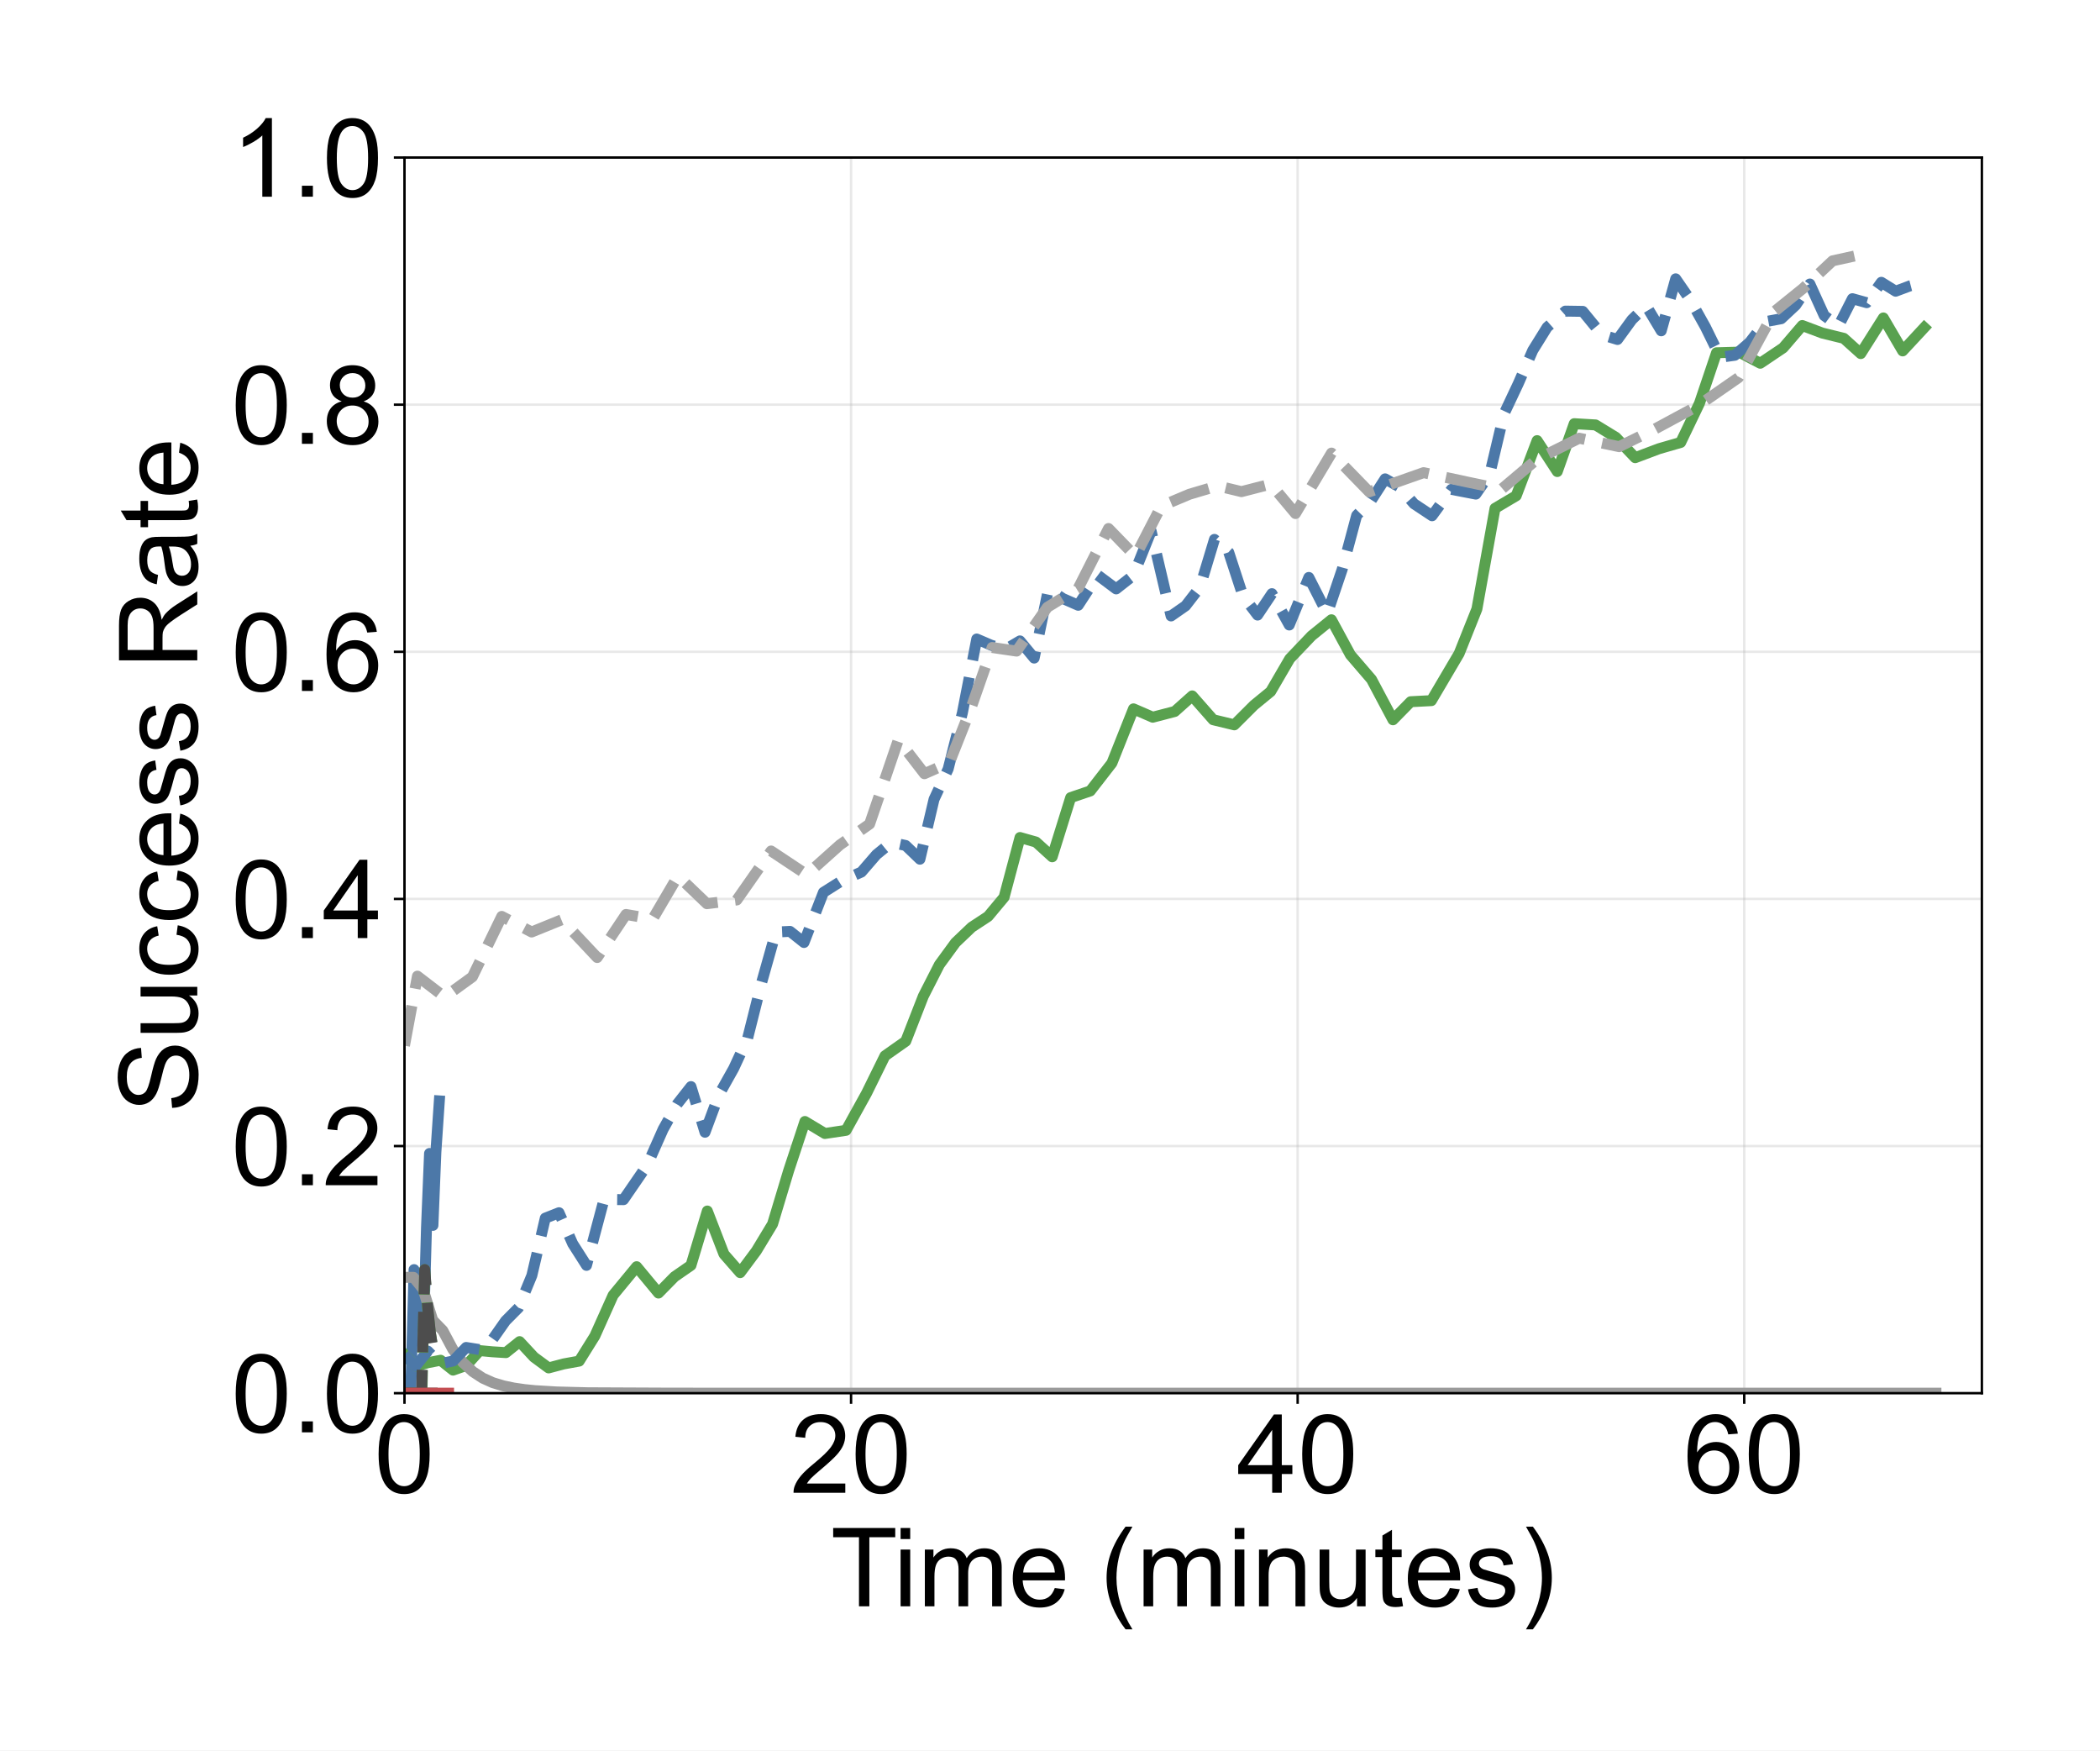
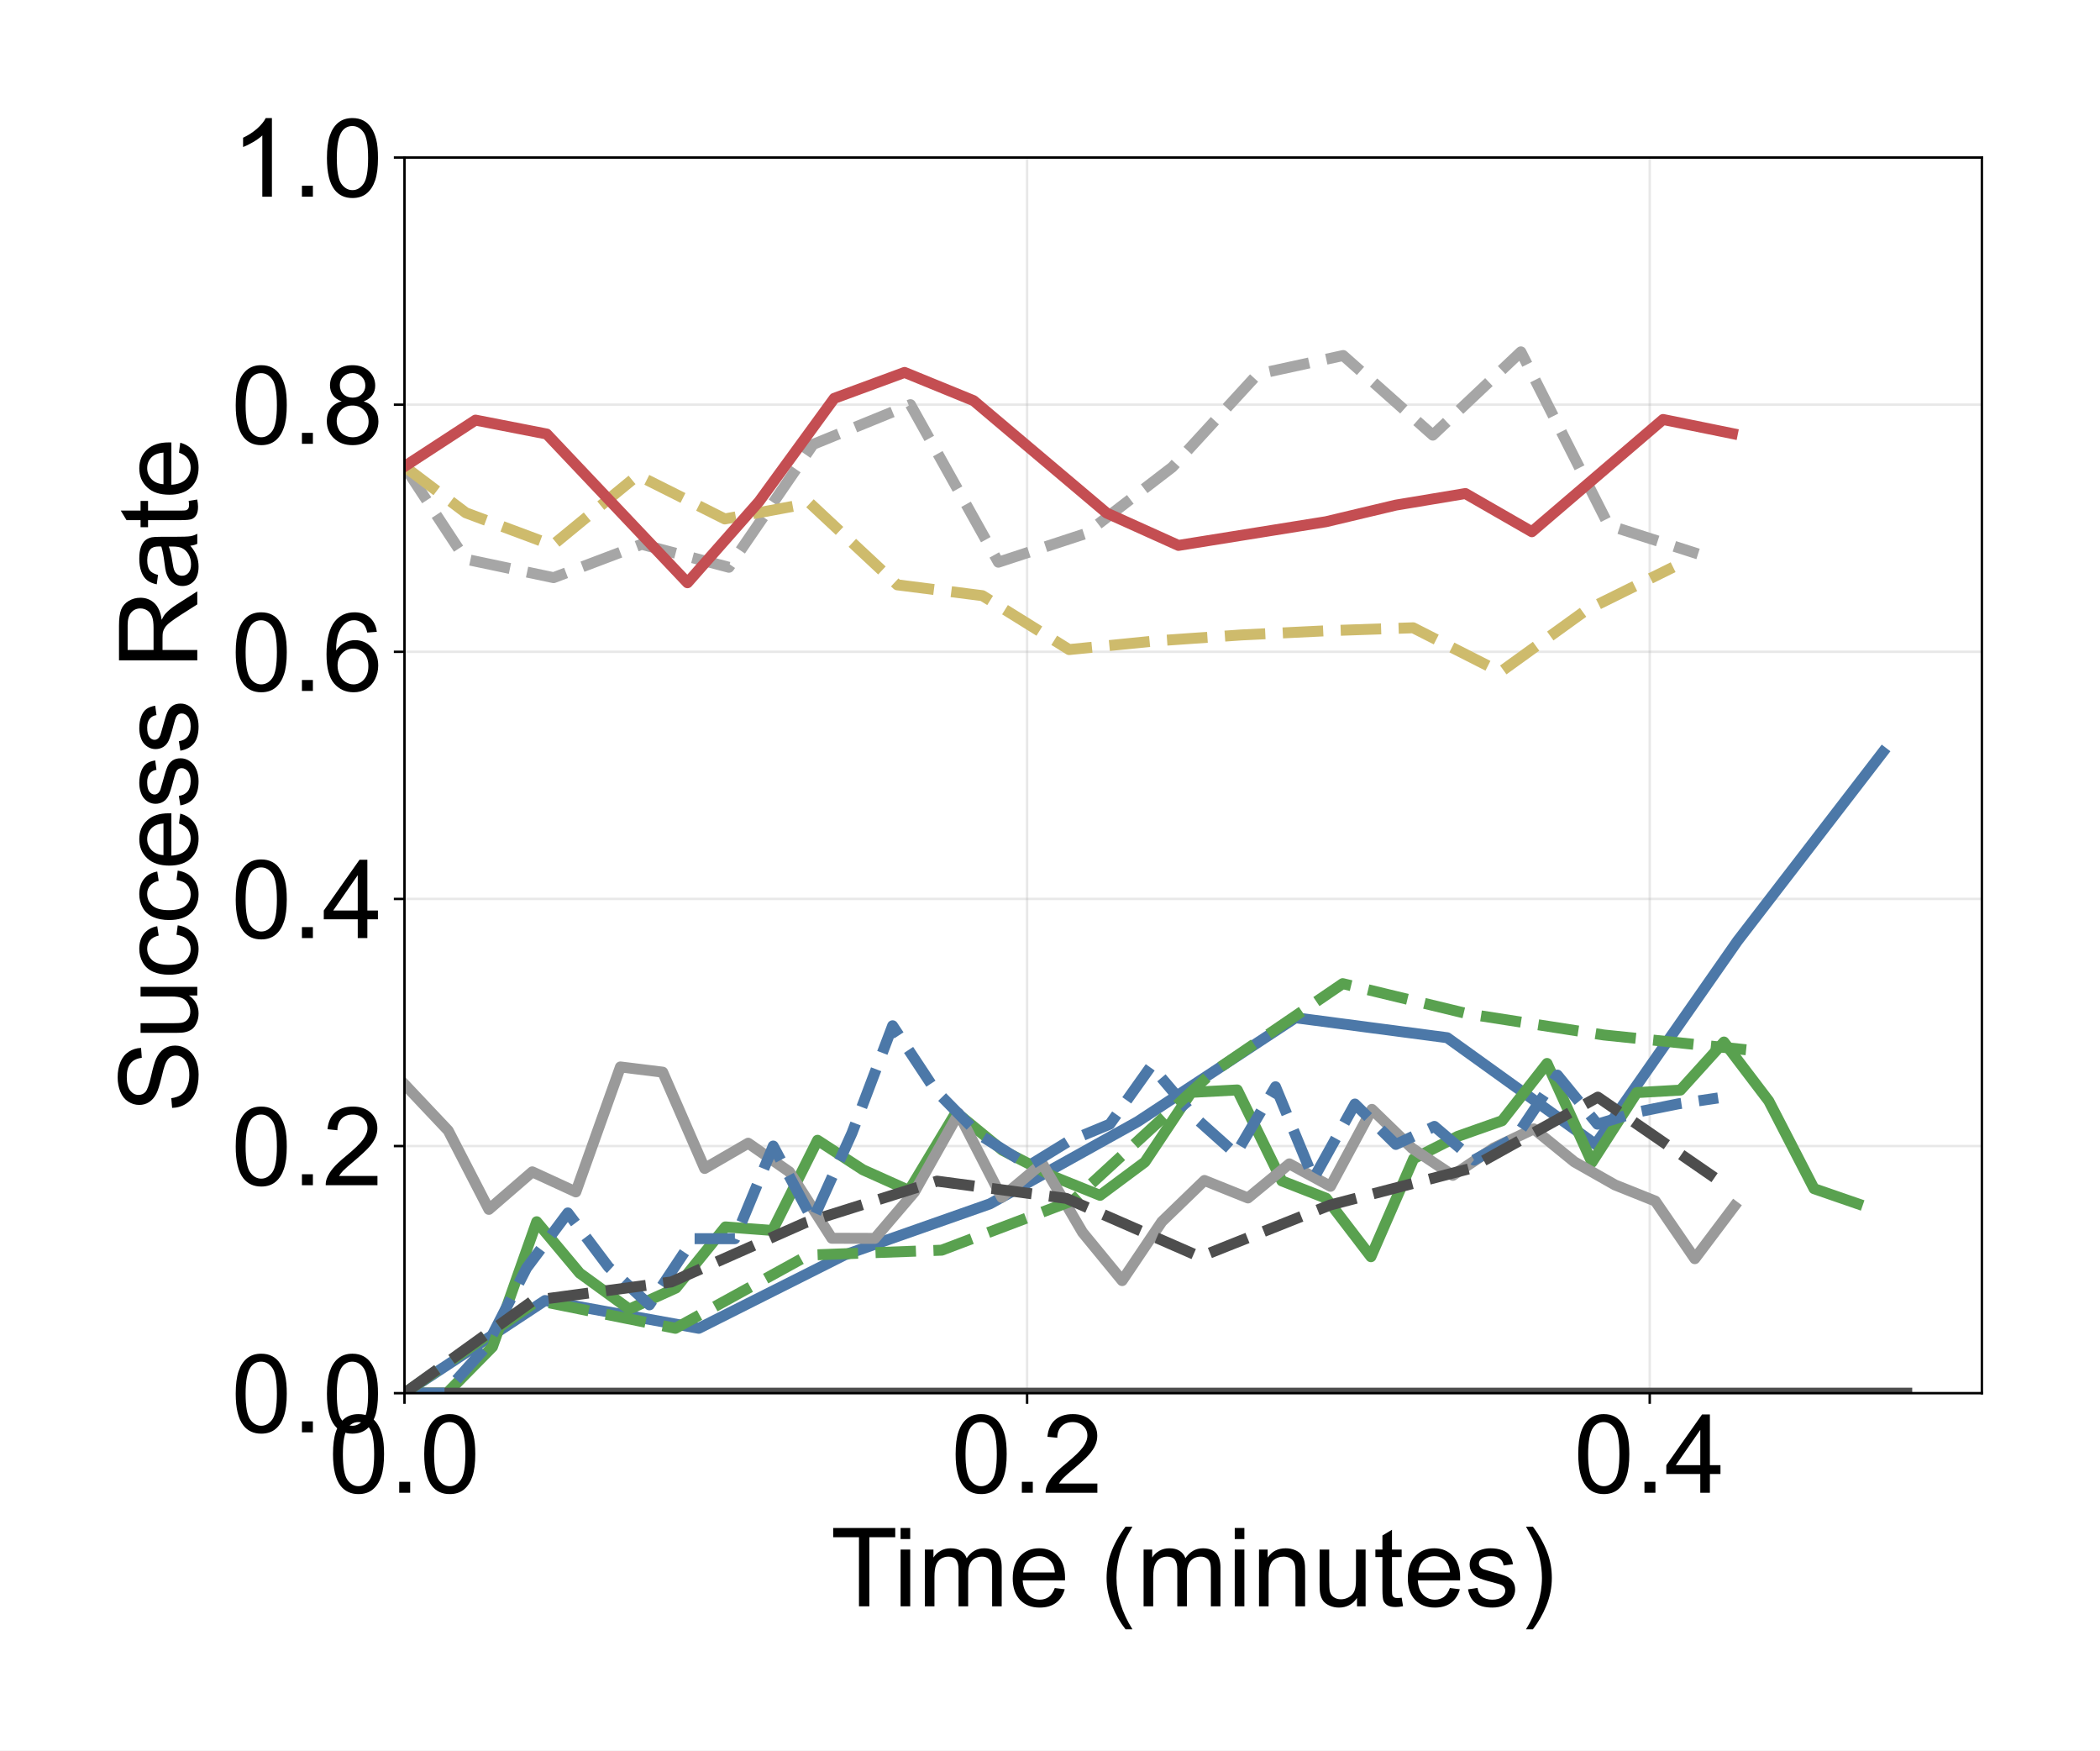
<svg xmlns="http://www.w3.org/2000/svg" xmlns:xlink="http://www.w3.org/1999/xlink" width="691.2pt" height="576pt" viewBox="0 0 691.2 576" version="1.1">
  <defs>
    <style type="text/css">*{stroke-linejoin: round; stroke-linecap: butt}</style>
  </defs>
  <g id="figure_1">
    <g id="patch_1">
      <path d="M 0 576  L 691.2 576  L 691.2 0  L 0 0  z " style="fill: #ffffff" />
    </g>
    <g id="axes_1">
      <g id="patch_2">
        <path d="M 133.13 458.44  L 652.32 458.44  L 652.32 51.84  L 133.13 51.84  z " style="fill: #ffffff" />
      </g>
      <g id="matplotlib.axis_1">
        <g id="xtick_1">
          <g id="line2d_1">
-             <path d="M 133.13 458.44  L 133.13 51.84  " clip-path="url(#p23ab935f7e)" style="fill: none; stroke: #b0b0b0; stroke-opacity: 0.3; stroke-width: 0.8; stroke-linecap: square" />
+             <path d="M 133.13 458.44  L 133.13 51.84  " clip-path="url(#pf4cadaaa30)" style="fill: none; stroke: #b0b0b0; stroke-opacity: 0.3; stroke-width: 0.8; stroke-linecap: square" />
          </g>
          <g id="line2d_2">
            <defs>
-               <path id="m31f585c381" d="M 0 0  L 0 3.5  " style="stroke: #000000; stroke-width: 0.8" />
-             </defs>
-             <g>
-               <use xlink:href="#m31f585c381" x="133.13" y="458.44" style="stroke: #000000; stroke-width: 0.8" />
+               <path id="md688006d4c" d="M 0 0  L 0 3.5  " style="stroke: #000000; stroke-width: 0.8" />
+             </defs>
+             <g>
+               <use xlink:href="#md688006d4c" x="133.13" y="458.44" style="stroke: #000000; stroke-width: 0.8" />
            </g>
          </g>
          <g id="text_1">
-             <g transform="translate(123.1203 491.2081) scale(0.36 -0.36)">
+             <g transform="translate(108.11 491.2081) scale(0.36 -0.36)">
              <defs>
                <path id="ArialMT-30" d="M 266 2259  Q 266 3072 433 3567  Q 600 4063 929 4331  Q 1259 4600 1759 4600  Q 2128 4600 2406 4451  Q 2684 4303 2865 4023  Q 3047 3744 3150 3342  Q 3253 2941 3253 2259  Q 3253 1453 3087 958  Q 2922 463 2592 192  Q 2263 -78 1759 -78  Q 1097 -78 719 397  Q 266 969 266 2259  z M 844 2259  Q 844 1131 1108 757  Q 1372 384 1759 384  Q 2147 384 2411 759  Q 2675 1134 2675 2259  Q 2675 3391 2411 3762  Q 2147 4134 1753 4134  Q 1366 4134 1134 3806  Q 844 3388 844 2259  z " transform="scale(0.015625)" />
-               </defs>
-               <use xlink:href="#ArialMT-30" />
+                 <path id="ArialMT-2e" d="M 581 0  L 581 641  L 1222 641  L 1222 0  L 581 0  z " transform="scale(0.015625)" />
+               </defs>
+               <use xlink:href="#ArialMT-30" />
+               <use xlink:href="#ArialMT-2e" transform="translate(55.61523 0)" />
+               <use xlink:href="#ArialMT-30" transform="translate(83.39844 0)" />
            </g>
          </g>
        </g>
        <g id="xtick_2">
          <g id="line2d_3">
-             <path d="M 280.121 458.44  L 280.121 51.84  " clip-path="url(#p23ab935f7e)" style="fill: none; stroke: #b0b0b0; stroke-opacity: 0.3; stroke-width: 0.8; stroke-linecap: square" />
+             <path d="M 338.063 458.44  L 338.063 51.84  " clip-path="url(#pf4cadaaa30)" style="fill: none; stroke: #b0b0b0; stroke-opacity: 0.3; stroke-width: 0.8; stroke-linecap: square" />
          </g>
          <g id="line2d_4">
            <g>
-               <use xlink:href="#m31f585c381" x="280.121" y="458.44" style="stroke: #000000; stroke-width: 0.8" />
+               <use xlink:href="#md688006d4c" x="338.063" y="458.44" style="stroke: #000000; stroke-width: 0.8" />
            </g>
          </g>
          <g id="text_2">
-             <g transform="translate(260.1014 491.2081) scale(0.36 -0.36)">
+             <g transform="translate(313.0426 491.2081) scale(0.36 -0.36)">
              <defs>
                <path id="ArialMT-32" d="M 3222 541  L 3222 0  L 194 0  Q 188 203 259 391  Q 375 700 629 1000  Q 884 1300 1366 1694  Q 2113 2306 2375 2664  Q 2638 3022 2638 3341  Q 2638 3675 2398 3904  Q 2159 4134 1775 4134  Q 1369 4134 1125 3890  Q 881 3647 878 3216  L 300 3275  Q 359 3922 746 4261  Q 1134 4600 1788 4600  Q 2447 4600 2831 4234  Q 3216 3869 3216 3328  Q 3216 3053 3103 2787  Q 2991 2522 2730 2228  Q 2469 1934 1863 1422  Q 1356 997 1212 845  Q 1069 694 975 541  L 3222 541  z " transform="scale(0.015625)" />
              </defs>
-               <use xlink:href="#ArialMT-32" />
-               <use xlink:href="#ArialMT-30" transform="translate(55.61523 0)" />
+               <use xlink:href="#ArialMT-30" />
+               <use xlink:href="#ArialMT-2e" transform="translate(55.61523 0)" />
+               <use xlink:href="#ArialMT-32" transform="translate(83.39844 0)" />
            </g>
          </g>
        </g>
        <g id="xtick_3">
          <g id="line2d_5">
-             <path d="M 427.111 458.44  L 427.111 51.84  " clip-path="url(#p23ab935f7e)" style="fill: none; stroke: #b0b0b0; stroke-opacity: 0.3; stroke-width: 0.8; stroke-linecap: square" />
+             <path d="M 542.995 458.44  L 542.995 51.84  " clip-path="url(#pf4cadaaa30)" style="fill: none; stroke: #b0b0b0; stroke-opacity: 0.3; stroke-width: 0.8; stroke-linecap: square" />
          </g>
          <g id="line2d_6">
            <g>
-               <use xlink:href="#m31f585c381" x="427.111" y="458.44" style="stroke: #000000; stroke-width: 0.8" />
+               <use xlink:href="#md688006d4c" x="542.995" y="458.44" style="stroke: #000000; stroke-width: 0.8" />
            </g>
          </g>
          <g id="text_3">
-             <g transform="translate(407.0921 491.2081) scale(0.36 -0.36)">
+             <g transform="translate(517.9752 491.2081) scale(0.36 -0.36)">
              <defs>
                <path id="ArialMT-34" d="M 2069 0  L 2069 1097  L 81 1097  L 81 1613  L 2172 4581  L 2631 4581  L 2631 1613  L 3250 1613  L 3250 1097  L 2631 1097  L 2631 0  L 2069 0  z M 2069 1613  L 2069 3678  L 634 1613  L 2069 1613  z " transform="scale(0.015625)" />
              </defs>
-               <use xlink:href="#ArialMT-34" />
-               <use xlink:href="#ArialMT-30" transform="translate(55.61523 0)" />
-             </g>
-           </g>
-         </g>
-         <g id="xtick_4">
-           <g id="line2d_7">
-             <path d="M 574.102 458.44  L 574.102 51.84  " clip-path="url(#p23ab935f7e)" style="fill: none; stroke: #b0b0b0; stroke-opacity: 0.3; stroke-width: 0.8; stroke-linecap: square" />
-           </g>
-           <g id="line2d_8">
-             <g>
-               <use xlink:href="#m31f585c381" x="574.102" y="458.44" style="stroke: #000000; stroke-width: 0.8" />
-             </g>
-           </g>
-           <g id="text_4">
-             <g transform="translate(554.0829 491.2081) scale(0.36 -0.36)">
-               <defs>
-                 <path id="ArialMT-36" d="M 3184 3459  L 2625 3416  Q 2550 3747 2413 3897  Q 2184 4138 1850 4138  Q 1581 4138 1378 3988  Q 1113 3794 959 3422  Q 806 3050 800 2363  Q 1003 2672 1297 2822  Q 1591 2972 1913 2972  Q 2475 2972 2870 2558  Q 3266 2144 3266 1488  Q 3266 1056 3080 686  Q 2894 316 2569 119  Q 2244 -78 1831 -78  Q 1128 -78 684 439  Q 241 956 241 2144  Q 241 3472 731 4075  Q 1159 4600 1884 4600  Q 2425 4600 2770 4297  Q 3116 3994 3184 3459  z M 888 1484  Q 888 1194 1011 928  Q 1134 663 1356 523  Q 1578 384 1822 384  Q 2178 384 2434 671  Q 2691 959 2691 1453  Q 2691 1928 2437 2201  Q 2184 2475 1800 2475  Q 1419 2475 1153 2201  Q 888 1928 888 1484  z " transform="scale(0.015625)" />
-               </defs>
-               <use xlink:href="#ArialMT-36" />
-               <use xlink:href="#ArialMT-30" transform="translate(55.61523 0)" />
-             </g>
-           </g>
-         </g>
-         <g id="text_5">
+               <use xlink:href="#ArialMT-30" />
+               <use xlink:href="#ArialMT-2e" transform="translate(55.61523 0)" />
+               <use xlink:href="#ArialMT-34" transform="translate(83.39844 0)" />
+             </g>
+           </g>
+         </g>
+         <g id="text_4">
          <g transform="translate(273.3934 528.57) scale(0.36 -0.36)">
            <defs>
              <path id="ArialMT-54" d="M 1659 0  L 1659 4041  L 150 4041  L 150 4581  L 3781 4581  L 3781 4041  L 2266 4041  L 2266 0  L 1659 0  z " transform="scale(0.015625)" />
              <path id="ArialMT-69" d="M 425 3934  L 425 4581  L 988 4581  L 988 3934  L 425 3934  z M 425 0  L 425 3319  L 988 3319  L 988 0  L 425 0  z " transform="scale(0.015625)" />
              <path id="ArialMT-6d" d="M 422 0  L 422 3319  L 925 3319  L 925 2853  Q 1081 3097 1340 3245  Q 1600 3394 1931 3394  Q 2300 3394 2536 3241  Q 2772 3088 2869 2813  Q 3263 3394 3894 3394  Q 4388 3394 4653 3120  Q 4919 2847 4919 2278  L 4919 0  L 4359 0  L 4359 2091  Q 4359 2428 4304 2576  Q 4250 2725 4106 2815  Q 3963 2906 3769 2906  Q 3419 2906 3187 2673  Q 2956 2441 2956 1928  L 2956 0  L 2394 0  L 2394 2156  Q 2394 2531 2256 2718  Q 2119 2906 1806 2906  Q 1569 2906 1367 2781  Q 1166 2656 1075 2415  Q 984 2175 984 1722  L 984 0  L 422 0  z " transform="scale(0.015625)" />
              <path id="ArialMT-65" d="M 2694 1069  L 3275 997  Q 3138 488 2766 206  Q 2394 -75 1816 -75  Q 1088 -75 661 373  Q 234 822 234 1631  Q 234 2469 665 2931  Q 1097 3394 1784 3394  Q 2450 3394 2872 2941  Q 3294 2488 3294 1666  Q 3294 1616 3291 1516  L 816 1516  Q 847 969 1125 678  Q 1403 388 1819 388  Q 2128 388 2347 550  Q 2566 713 2694 1069  z M 847 1978  L 2700 1978  Q 2663 2397 2488 2606  Q 2219 2931 1791 2931  Q 1403 2931 1139 2672  Q 875 2413 847 1978  z " transform="scale(0.015625)" />
              <path id="ArialMT-20" transform="scale(0.015625)" />
              <path id="ArialMT-28" d="M 1497 -1347  Q 1031 -759 709 28  Q 388 816 388 1659  Q 388 2403 628 3084  Q 909 3875 1497 4659  L 1900 4659  Q 1522 4009 1400 3731  Q 1209 3300 1100 2831  Q 966 2247 966 1656  Q 966 153 1900 -1347  L 1497 -1347  z " transform="scale(0.015625)" />
              <path id="ArialMT-6e" d="M 422 0  L 422 3319  L 928 3319  L 928 2847  Q 1294 3394 1984 3394  Q 2284 3394 2536 3286  Q 2788 3178 2913 3003  Q 3038 2828 3088 2588  Q 3119 2431 3119 2041  L 3119 0  L 2556 0  L 2556 2019  Q 2556 2363 2490 2533  Q 2425 2703 2258 2804  Q 2091 2906 1866 2906  Q 1506 2906 1245 2678  Q 984 2450 984 1813  L 984 0  L 422 0  z " transform="scale(0.015625)" />
              <path id="ArialMT-75" d="M 2597 0  L 2597 488  Q 2209 -75 1544 -75  Q 1250 -75 995 37  Q 741 150 617 320  Q 494 491 444 738  Q 409 903 409 1263  L 409 3319  L 972 3319  L 972 1478  Q 972 1038 1006 884  Q 1059 663 1231 536  Q 1403 409 1656 409  Q 1909 409 2131 539  Q 2353 669 2445 892  Q 2538 1116 2538 1541  L 2538 3319  L 3100 3319  L 3100 0  L 2597 0  z " transform="scale(0.015625)" />
              <path id="ArialMT-74" d="M 1650 503  L 1731 6  Q 1494 -44 1306 -44  Q 1000 -44 831 53  Q 663 150 594 308  Q 525 466 525 972  L 525 2881  L 113 2881  L 113 3319  L 525 3319  L 525 4141  L 1084 4478  L 1084 3319  L 1650 3319  L 1650 2881  L 1084 2881  L 1084 941  Q 1084 700 1114 631  Q 1144 563 1211 522  Q 1278 481 1403 481  Q 1497 481 1650 503  z " transform="scale(0.015625)" />
              <path id="ArialMT-73" d="M 197 991  L 753 1078  Q 800 744 1014 566  Q 1228 388 1613 388  Q 2000 388 2187 545  Q 2375 703 2375 916  Q 2375 1106 2209 1216  Q 2094 1291 1634 1406  Q 1016 1563 777 1677  Q 538 1791 414 1992  Q 291 2194 291 2438  Q 291 2659 392 2848  Q 494 3038 669 3163  Q 800 3259 1026 3326  Q 1253 3394 1513 3394  Q 1903 3394 2198 3281  Q 2494 3169 2634 2976  Q 2775 2784 2828 2463  L 2278 2388  Q 2241 2644 2061 2787  Q 1881 2931 1553 2931  Q 1166 2931 1000 2803  Q 834 2675 834 2503  Q 834 2394 903 2306  Q 972 2216 1119 2156  Q 1203 2125 1616 2013  Q 2213 1853 2448 1751  Q 2684 1650 2818 1456  Q 2953 1263 2953 975  Q 2953 694 2789 445  Q 2625 197 2315 61  Q 2006 -75 1616 -75  Q 969 -75 630 194  Q 291 463 197 991  z " transform="scale(0.015625)" />
              <path id="ArialMT-29" d="M 791 -1347  L 388 -1347  Q 1322 153 1322 1656  Q 1322 2244 1188 2822  Q 1081 3291 891 3722  Q 769 4003 388 4659  L 791 4659  Q 1378 3875 1659 3084  Q 1900 2403 1900 1659  Q 1900 816 1576 28  Q 1253 -759 791 -1347  z " transform="scale(0.015625)" />
            </defs>
            <use xlink:href="#ArialMT-54" />
            <use xlink:href="#ArialMT-69" transform="translate(57.33398 0)" />
            <use xlink:href="#ArialMT-6d" transform="translate(79.55078 0)" />
            <use xlink:href="#ArialMT-65" transform="translate(162.8516 0)" />
            <use xlink:href="#ArialMT-20" transform="translate(218.4668 0)" />
            <use xlink:href="#ArialMT-28" transform="translate(246.25 0)" />
            <use xlink:href="#ArialMT-6d" transform="translate(279.5508 0)" />
            <use xlink:href="#ArialMT-69" transform="translate(362.8516 0)" />
            <use xlink:href="#ArialMT-6e" transform="translate(385.0684 0)" />
            <use xlink:href="#ArialMT-75" transform="translate(440.6836 0)" />
            <use xlink:href="#ArialMT-74" transform="translate(496.2988 0)" />
            <use xlink:href="#ArialMT-65" transform="translate(524.082 0)" />
            <use xlink:href="#ArialMT-73" transform="translate(579.6973 0)" />
            <use xlink:href="#ArialMT-29" transform="translate(629.6973 0)" />
          </g>
        </g>
      </g>
      <g id="matplotlib.axis_2">
        <g id="ytick_1">
+           <g id="line2d_7">
+             <path d="M 133.13 458.44  L 652.32 458.44  " clip-path="url(#pf4cadaaa30)" style="fill: none; stroke: #b0b0b0; stroke-opacity: 0.3; stroke-width: 0.8; stroke-linecap: square" />
+           </g>
+           <g id="line2d_8">
+             <defs>
+               <path id="m5dc29d09a8" d="M 0 0  L -3.5 0  " style="stroke: #000000; stroke-width: 0.8" />
+             </defs>
+             <g>
+               <use xlink:href="#m5dc29d09a8" x="133.13" y="458.44" style="stroke: #000000; stroke-width: 0.8" />
+             </g>
+           </g>
+           <g id="text_5">
+             <g transform="translate(76.09 471.3241) scale(0.36 -0.36)">
+               <use xlink:href="#ArialMT-30" />
+               <use xlink:href="#ArialMT-2e" transform="translate(55.61523 0)" />
+               <use xlink:href="#ArialMT-30" transform="translate(83.39844 0)" />
+             </g>
+           </g>
+         </g>
+         <g id="ytick_2">
          <g id="line2d_9">
-             <path d="M 133.13 458.44  L 652.32 458.44  " clip-path="url(#p23ab935f7e)" style="fill: none; stroke: #b0b0b0; stroke-opacity: 0.3; stroke-width: 0.8; stroke-linecap: square" />
+             <path d="M 133.13 377.12  L 652.32 377.12  " clip-path="url(#pf4cadaaa30)" style="fill: none; stroke: #b0b0b0; stroke-opacity: 0.3; stroke-width: 0.8; stroke-linecap: square" />
          </g>
          <g id="line2d_10">
-             <defs>
-               <path id="m957fe4c5b2" d="M 0 0  L -3.5 0  " style="stroke: #000000; stroke-width: 0.8" />
-             </defs>
-             <g>
-               <use xlink:href="#m957fe4c5b2" x="133.13" y="458.44" style="stroke: #000000; stroke-width: 0.8" />
+             <g>
+               <use xlink:href="#m5dc29d09a8" x="133.13" y="377.12" style="stroke: #000000; stroke-width: 0.8" />
            </g>
          </g>
          <g id="text_6">
-             <g transform="translate(76.09 471.3241) scale(0.36 -0.36)">
-               <defs>
-                 <path id="ArialMT-2e" d="M 581 0  L 581 641  L 1222 641  L 1222 0  L 581 0  z " transform="scale(0.015625)" />
-               </defs>
-               <use xlink:href="#ArialMT-30" />
+             <g transform="translate(76.09 390.0041) scale(0.36 -0.36)">
+               <use xlink:href="#ArialMT-30" />
+               <use xlink:href="#ArialMT-2e" transform="translate(55.61523 0)" />
+               <use xlink:href="#ArialMT-32" transform="translate(83.39844 0)" />
+             </g>
+           </g>
+         </g>
+         <g id="ytick_3">
+           <g id="line2d_11">
+             <path d="M 133.13 295.8  L 652.32 295.8  " clip-path="url(#pf4cadaaa30)" style="fill: none; stroke: #b0b0b0; stroke-opacity: 0.3; stroke-width: 0.8; stroke-linecap: square" />
+           </g>
+           <g id="line2d_12">
+             <g>
+               <use xlink:href="#m5dc29d09a8" x="133.13" y="295.8" style="stroke: #000000; stroke-width: 0.8" />
+             </g>
+           </g>
+           <g id="text_7">
+             <g transform="translate(76.09 308.6841) scale(0.36 -0.36)">
+               <use xlink:href="#ArialMT-30" />
+               <use xlink:href="#ArialMT-2e" transform="translate(55.61523 0)" />
+               <use xlink:href="#ArialMT-34" transform="translate(83.39844 0)" />
+             </g>
+           </g>
+         </g>
+         <g id="ytick_4">
+           <g id="line2d_13">
+             <path d="M 133.13 214.48  L 652.32 214.48  " clip-path="url(#pf4cadaaa30)" style="fill: none; stroke: #b0b0b0; stroke-opacity: 0.3; stroke-width: 0.8; stroke-linecap: square" />
+           </g>
+           <g id="line2d_14">
+             <g>
+               <use xlink:href="#m5dc29d09a8" x="133.13" y="214.48" style="stroke: #000000; stroke-width: 0.8" />
+             </g>
+           </g>
+           <g id="text_8">
+             <g transform="translate(76.09 227.3641) scale(0.36 -0.36)">
+               <defs>
+                 <path id="ArialMT-36" d="M 3184 3459  L 2625 3416  Q 2550 3747 2413 3897  Q 2184 4138 1850 4138  Q 1581 4138 1378 3988  Q 1113 3794 959 3422  Q 806 3050 800 2363  Q 1003 2672 1297 2822  Q 1591 2972 1913 2972  Q 2475 2972 2870 2558  Q 3266 2144 3266 1488  Q 3266 1056 3080 686  Q 2894 316 2569 119  Q 2244 -78 1831 -78  Q 1128 -78 684 439  Q 241 956 241 2144  Q 241 3472 731 4075  Q 1159 4600 1884 4600  Q 2425 4600 2770 4297  Q 3116 3994 3184 3459  z M 888 1484  Q 888 1194 1011 928  Q 1134 663 1356 523  Q 1578 384 1822 384  Q 2178 384 2434 671  Q 2691 959 2691 1453  Q 2691 1928 2437 2201  Q 2184 2475 1800 2475  Q 1419 2475 1153 2201  Q 888 1928 888 1484  z " transform="scale(0.015625)" />
+               </defs>
+               <use xlink:href="#ArialMT-30" />
+               <use xlink:href="#ArialMT-2e" transform="translate(55.61523 0)" />
+               <use xlink:href="#ArialMT-36" transform="translate(83.39844 0)" />
+             </g>
+           </g>
+         </g>
+         <g id="ytick_5">
+           <g id="line2d_15">
+             <path d="M 133.13 133.16  L 652.32 133.16  " clip-path="url(#pf4cadaaa30)" style="fill: none; stroke: #b0b0b0; stroke-opacity: 0.3; stroke-width: 0.8; stroke-linecap: square" />
+           </g>
+           <g id="line2d_16">
+             <g>
+               <use xlink:href="#m5dc29d09a8" x="133.13" y="133.16" style="stroke: #000000; stroke-width: 0.8" />
+             </g>
+           </g>
+           <g id="text_9">
+             <g transform="translate(76.09 146.0441) scale(0.36 -0.36)">
+               <defs>
+                 <path id="ArialMT-38" d="M 1131 2484  Q 781 2613 612 2850  Q 444 3088 444 3419  Q 444 3919 803 4259  Q 1163 4600 1759 4600  Q 2359 4600 2725 4251  Q 3091 3903 3091 3403  Q 3091 3084 2923 2848  Q 2756 2613 2416 2484  Q 2838 2347 3058 2040  Q 3278 1734 3278 1309  Q 3278 722 2862 322  Q 2447 -78 1769 -78  Q 1091 -78 675 323  Q 259 725 259 1325  Q 259 1772 486 2073  Q 713 2375 1131 2484  z M 1019 3438  Q 1019 3113 1228 2906  Q 1438 2700 1772 2700  Q 2097 2700 2305 2904  Q 2513 3109 2513 3406  Q 2513 3716 2298 3927  Q 2084 4138 1766 4138  Q 1444 4138 1231 3931  Q 1019 3725 1019 3438  z M 838 1322  Q 838 1081 952 856  Q 1066 631 1291 507  Q 1516 384 1775 384  Q 2178 384 2440 643  Q 2703 903 2703 1303  Q 2703 1709 2433 1975  Q 2163 2241 1756 2241  Q 1359 2241 1098 1978  Q 838 1716 838 1322  z " transform="scale(0.015625)" />
+               </defs>
+               <use xlink:href="#ArialMT-30" />
+               <use xlink:href="#ArialMT-2e" transform="translate(55.61523 0)" />
+               <use xlink:href="#ArialMT-38" transform="translate(83.39844 0)" />
+             </g>
+           </g>
+         </g>
+         <g id="ytick_6">
+           <g id="line2d_17">
+             <path d="M 133.13 51.84  L 652.32 51.84  " clip-path="url(#pf4cadaaa30)" style="fill: none; stroke: #b0b0b0; stroke-opacity: 0.3; stroke-width: 0.8; stroke-linecap: square" />
+           </g>
+           <g id="line2d_18">
+             <g>
+               <use xlink:href="#m5dc29d09a8" x="133.13" y="51.84" style="stroke: #000000; stroke-width: 0.8" />
+             </g>
+           </g>
+           <g id="text_10">
+             <g transform="translate(76.09 64.72406) scale(0.36 -0.36)">
+               <defs>
+                 <path id="ArialMT-31" d="M 2384 0  L 1822 0  L 1822 3584  Q 1619 3391 1289 3197  Q 959 3003 697 2906  L 697 3450  Q 1169 3672 1522 3987  Q 1875 4303 2022 4600  L 2384 4600  L 2384 0  z " transform="scale(0.015625)" />
+               </defs>
+               <use xlink:href="#ArialMT-31" />
              <use xlink:href="#ArialMT-2e" transform="translate(55.61523 0)" />
              <use xlink:href="#ArialMT-30" transform="translate(83.39844 0)" />
            </g>
          </g>
        </g>
-         <g id="ytick_2">
-           <g id="line2d_11">
-             <path d="M 133.13 377.12  L 652.32 377.12  " clip-path="url(#p23ab935f7e)" style="fill: none; stroke: #b0b0b0; stroke-opacity: 0.3; stroke-width: 0.8; stroke-linecap: square" />
-           </g>
-           <g id="line2d_12">
-             <g>
-               <use xlink:href="#m957fe4c5b2" x="133.13" y="377.12" style="stroke: #000000; stroke-width: 0.8" />
-             </g>
-           </g>
-           <g id="text_7">
-             <g transform="translate(76.09 390.0041) scale(0.36 -0.36)">
-               <use xlink:href="#ArialMT-30" />
-               <use xlink:href="#ArialMT-2e" transform="translate(55.61523 0)" />
-               <use xlink:href="#ArialMT-32" transform="translate(83.39844 0)" />
-             </g>
-           </g>
-         </g>
-         <g id="ytick_3">
-           <g id="line2d_13">
-             <path d="M 133.13 295.8  L 652.32 295.8  " clip-path="url(#p23ab935f7e)" style="fill: none; stroke: #b0b0b0; stroke-opacity: 0.3; stroke-width: 0.8; stroke-linecap: square" />
-           </g>
-           <g id="line2d_14">
-             <g>
-               <use xlink:href="#m957fe4c5b2" x="133.13" y="295.8" style="stroke: #000000; stroke-width: 0.8" />
-             </g>
-           </g>
-           <g id="text_8">
-             <g transform="translate(76.09 308.6841) scale(0.36 -0.36)">
-               <use xlink:href="#ArialMT-30" />
-               <use xlink:href="#ArialMT-2e" transform="translate(55.61523 0)" />
-               <use xlink:href="#ArialMT-34" transform="translate(83.39844 0)" />
-             </g>
-           </g>
-         </g>
-         <g id="ytick_4">
-           <g id="line2d_15">
-             <path d="M 133.13 214.48  L 652.32 214.48  " clip-path="url(#p23ab935f7e)" style="fill: none; stroke: #b0b0b0; stroke-opacity: 0.3; stroke-width: 0.8; stroke-linecap: square" />
-           </g>
-           <g id="line2d_16">
-             <g>
-               <use xlink:href="#m957fe4c5b2" x="133.13" y="214.48" style="stroke: #000000; stroke-width: 0.8" />
-             </g>
-           </g>
-           <g id="text_9">
-             <g transform="translate(76.09 227.3641) scale(0.36 -0.36)">
-               <use xlink:href="#ArialMT-30" />
-               <use xlink:href="#ArialMT-2e" transform="translate(55.61523 0)" />
-               <use xlink:href="#ArialMT-36" transform="translate(83.39844 0)" />
-             </g>
-           </g>
-         </g>
-         <g id="ytick_5">
-           <g id="line2d_17">
-             <path d="M 133.13 133.16  L 652.32 133.16  " clip-path="url(#p23ab935f7e)" style="fill: none; stroke: #b0b0b0; stroke-opacity: 0.3; stroke-width: 0.8; stroke-linecap: square" />
-           </g>
-           <g id="line2d_18">
-             <g>
-               <use xlink:href="#m957fe4c5b2" x="133.13" y="133.16" style="stroke: #000000; stroke-width: 0.8" />
-             </g>
-           </g>
-           <g id="text_10">
-             <g transform="translate(76.09 146.0441) scale(0.36 -0.36)">
-               <defs>
-                 <path id="ArialMT-38" d="M 1131 2484  Q 781 2613 612 2850  Q 444 3088 444 3419  Q 444 3919 803 4259  Q 1163 4600 1759 4600  Q 2359 4600 2725 4251  Q 3091 3903 3091 3403  Q 3091 3084 2923 2848  Q 2756 2613 2416 2484  Q 2838 2347 3058 2040  Q 3278 1734 3278 1309  Q 3278 722 2862 322  Q 2447 -78 1769 -78  Q 1091 -78 675 323  Q 259 725 259 1325  Q 259 1772 486 2073  Q 713 2375 1131 2484  z M 1019 3438  Q 1019 3113 1228 2906  Q 1438 2700 1772 2700  Q 2097 2700 2305 2904  Q 2513 3109 2513 3406  Q 2513 3716 2298 3927  Q 2084 4138 1766 4138  Q 1444 4138 1231 3931  Q 1019 3725 1019 3438  z M 838 1322  Q 838 1081 952 856  Q 1066 631 1291 507  Q 1516 384 1775 384  Q 2178 384 2440 643  Q 2703 903 2703 1303  Q 2703 1709 2433 1975  Q 2163 2241 1756 2241  Q 1359 2241 1098 1978  Q 838 1716 838 1322  z " transform="scale(0.015625)" />
-               </defs>
-               <use xlink:href="#ArialMT-30" />
-               <use xlink:href="#ArialMT-2e" transform="translate(55.61523 0)" />
-               <use xlink:href="#ArialMT-38" transform="translate(83.39844 0)" />
-             </g>
-           </g>
-         </g>
-         <g id="ytick_6">
-           <g id="line2d_19">
-             <path d="M 133.13 51.84  L 652.32 51.84  " clip-path="url(#p23ab935f7e)" style="fill: none; stroke: #b0b0b0; stroke-opacity: 0.3; stroke-width: 0.8; stroke-linecap: square" />
-           </g>
-           <g id="line2d_20">
-             <g>
-               <use xlink:href="#m957fe4c5b2" x="133.13" y="51.84" style="stroke: #000000; stroke-width: 0.8" />
-             </g>
-           </g>
-           <g id="text_11">
-             <g transform="translate(76.09 64.72406) scale(0.36 -0.36)">
-               <defs>
-                 <path id="ArialMT-31" d="M 2384 0  L 1822 0  L 1822 3584  Q 1619 3391 1289 3197  Q 959 3003 697 2906  L 697 3450  Q 1169 3672 1522 3987  Q 1875 4303 2022 4600  L 2384 4600  L 2384 0  z " transform="scale(0.015625)" />
-               </defs>
-               <use xlink:href="#ArialMT-31" />
-               <use xlink:href="#ArialMT-2e" transform="translate(55.61523 0)" />
-               <use xlink:href="#ArialMT-30" transform="translate(83.39844 0)" />
-             </g>
-           </g>
-         </g>
-         <g id="text_12">
+         <g id="text_11">
          <g transform="translate(64.935 366.1859) rotate(-90) scale(0.36 -0.36)">
            <defs>
              <path id="ArialMT-53" d="M 288 1472  L 859 1522  Q 900 1178 1048 958  Q 1197 738 1509 602  Q 1822 466 2213 466  Q 2559 466 2825 569  Q 3091 672 3220 851  Q 3350 1031 3350 1244  Q 3350 1459 3225 1620  Q 3100 1781 2813 1891  Q 2628 1963 1997 2114  Q 1366 2266 1113 2400  Q 784 2572 623 2826  Q 463 3081 463 3397  Q 463 3744 659 4045  Q 856 4347 1234 4503  Q 1613 4659 2075 4659  Q 2584 4659 2973 4495  Q 3363 4331 3572 4012  Q 3781 3694 3797 3291  L 3216 3247  Q 3169 3681 2898 3903  Q 2628 4125 2100 4125  Q 1550 4125 1298 3923  Q 1047 3722 1047 3438  Q 1047 3191 1225 3031  Q 1400 2872 2139 2705  Q 2878 2538 3153 2413  Q 3553 2228 3743 1945  Q 3934 1663 3934 1294  Q 3934 928 3725 604  Q 3516 281 3123 101  Q 2731 -78 2241 -78  Q 1619 -78 1198 103  Q 778 284 539 648  Q 300 1013 288 1472  z " transform="scale(0.015625)" />
              <path id="ArialMT-63" d="M 2588 1216  L 3141 1144  Q 3050 572 2676 248  Q 2303 -75 1759 -75  Q 1078 -75 664 370  Q 250 816 250 1647  Q 250 2184 428 2587  Q 606 2991 970 3192  Q 1334 3394 1763 3394  Q 2303 3394 2647 3120  Q 2991 2847 3088 2344  L 2541 2259  Q 2463 2594 2264 2762  Q 2066 2931 1784 2931  Q 1359 2931 1093 2626  Q 828 2322 828 1663  Q 828 994 1084 691  Q 1341 388 1753 388  Q 2084 388 2306 591  Q 2528 794 2588 1216  z " transform="scale(0.015625)" />
              <path id="ArialMT-52" d="M 503 0  L 503 4581  L 2534 4581  Q 3147 4581 3465 4457  Q 3784 4334 3975 4021  Q 4166 3709 4166 3331  Q 4166 2844 3850 2509  Q 3534 2175 2875 2084  Q 3116 1969 3241 1856  Q 3506 1613 3744 1247  L 4541 0  L 3778 0  L 3172 953  Q 2906 1366 2734 1584  Q 2563 1803 2427 1890  Q 2291 1978 2150 2013  Q 2047 2034 1813 2034  L 1109 2034  L 1109 0  L 503 0  z M 1109 2559  L 2413 2559  Q 2828 2559 3062 2645  Q 3297 2731 3419 2920  Q 3541 3109 3541 3331  Q 3541 3656 3305 3865  Q 3069 4075 2559 4075  L 1109 4075  L 1109 2559  z " transform="scale(0.015625)" />
              <path id="ArialMT-61" d="M 2588 409  Q 2275 144 1986 34  Q 1697 -75 1366 -75  Q 819 -75 525 192  Q 231 459 231 875  Q 231 1119 342 1320  Q 453 1522 633 1644  Q 813 1766 1038 1828  Q 1203 1872 1538 1913  Q 2219 1994 2541 2106  Q 2544 2222 2544 2253  Q 2544 2597 2384 2738  Q 2169 2928 1744 2928  Q 1347 2928 1158 2789  Q 969 2650 878 2297  L 328 2372  Q 403 2725 575 2942  Q 747 3159 1072 3276  Q 1397 3394 1825 3394  Q 2250 3394 2515 3294  Q 2781 3194 2906 3042  Q 3031 2891 3081 2659  Q 3109 2516 3109 2141  L 3109 1391  Q 3109 606 3145 398  Q 3181 191 3288 0  L 2700 0  Q 2613 175 2588 409  z M 2541 1666  Q 2234 1541 1622 1453  Q 1275 1403 1131 1340  Q 988 1278 909 1158  Q 831 1038 831 891  Q 831 666 1001 516  Q 1172 366 1500 366  Q 1825 366 2078 508  Q 2331 650 2450 897  Q 2541 1088 2541 1459  L 2541 1666  z " transform="scale(0.015625)" />
            </defs>
            <use xlink:href="#ArialMT-53" />
            <use xlink:href="#ArialMT-75" transform="translate(66.69922 0)" />
            <use xlink:href="#ArialMT-63" transform="translate(122.3145 0)" />
            <use xlink:href="#ArialMT-63" transform="translate(172.3145 0)" />
            <use xlink:href="#ArialMT-65" transform="translate(222.3145 0)" />
            <use xlink:href="#ArialMT-73" transform="translate(277.9297 0)" />
            <use xlink:href="#ArialMT-73" transform="translate(327.9297 0)" />
            <use xlink:href="#ArialMT-20" transform="translate(377.9297 0)" />
            <use xlink:href="#ArialMT-52" transform="translate(405.7129 0)" />
            <use xlink:href="#ArialMT-61" transform="translate(477.9297 0)" />
            <use xlink:href="#ArialMT-74" transform="translate(533.5449 0)" />
            <use xlink:href="#ArialMT-65" transform="translate(561.3281 0)" />
          </g>
        </g>
      </g>
+       <g id="line2d_19">
+         <path d="M 133.13 458.44  L 179.394 427.945  L 229.995 437.094  L 277.881 413.002  L 325.825 396.139  L 374.444 369.087  L 426.394 334.903  L 476.343 341.469  L 525.16 376.56  L 571.884 309.639  L 619.69 247.547  " clip-path="url(#pf4cadaaa30)" style="fill: none; stroke: #4c78a8; stroke-width: 3.6; stroke-linecap: square" />
+       </g>
+       <g id="line2d_20">
+         <path d="M 133.13 458.44  L 147.089 458.44  L 162.101 443.192  L 176.651 402.024  L 190.815 418.949  L 207.121 430.796  L 222.474 423.842  L 238.77 403.726  L 254.254 404.893  L 269.087 375.215  L 284.034 384.935  L 299.205 391.739  L 314.71 366.007  L 329.926 378.489  L 346.919 387.227  L 362.08 393.343  L 376.833 382.377  L 392.119 359.454  L 407.248 358.655  L 421.912 388.59  L 436.502 394.298  L 451.235 413.54  L 465.289 381.268  L 479.817 373.924  L 494.404 368.784  L 509.197 349.938  L 523.97 382.489  L 538.74 359.532  L 553.104 358.709  L 567.42 342.886  L 582.184 362.305  L 597.081 391.145  L 611.377 396.086  " clip-path="url(#pf4cadaaa30)" style="fill: none; stroke: #59a14f; stroke-width: 3.6; stroke-linecap: square" />
+       </g>
      <g id="line2d_21">
-         <path d="M 133.13 458.44  L 134.197 458.44  L 135.186 458.44  L 136.282 417.78  L 138.209 429.978  L 139.398 438.517  L 140.382 403.834  L 141.378 379.556  L 142.498 403.221  L 143.47 379.127  L 144.604 362.261  " clip-path="url(#p23ab935f7e)" style="fill: none; stroke: #4c78a8; stroke-width: 3.6; stroke-linecap: square" />
+         <path d="M 133.13 458.44  L 181.635 458.44  L 231.544 458.44  L 279.594 458.44  L 328.741 458.44  L 379.321 458.44  L 429.982 458.44  L 480.323 458.44  L 528.836 458.44  L 577.829 458.44  L 627.597 458.44  " clip-path="url(#pf4cadaaa30)" style="fill: none; stroke: #4d4d4d; stroke-width: 3.6; stroke-linecap: square" />
      </g>
      <g id="line2d_22">
-         <path d="M 133.13 445.734  L 136.897 449.546  L 140.89 448.402  L 145.027 447.602  L 149.124 450.853  L 153.478 449.317  L 157.883 444.43  L 162.074 444.821  L 166.506 445.095  L 171.02 441.475  L 175.745 446.564  L 180.577 450.127  L 185.542 448.809  L 190.63 447.886  L 195.791 439.617  L 201.804 426.204  L 209.549 416.816  L 216.736 425.491  L 222.003 420.128  L 227.427 416.374  L 232.809 398.499  L 238.285 412.669  L 243.624 418.777  L 248.951 411.616  L 254.285 402.792  L 259.591 385.18  L 264.929 369.039  L 271.508 372.988  L 278.477 371.941  L 285.208 359.772  L 291.277 347.442  L 298.121 342.622  L 303.9 327.813  L 309.184 317.447  L 314.491 310.19  L 319.817 305.111  L 325.227 301.555  L 330.485 295.254  L 335.728 275.596  L 340.984 277.083  L 346.325 281.936  L 352.403 262.461  L 358.862 260.265  L 365.971 251.104  L 373.077 233.255  L 379.422 236.009  L 386.662 234.124  L 392.406 228.993  L 399.313 236.837  L 406.269 238.516  L 412.729 232.068  L 418.232 227.554  L 424.51 216.77  L 431.7 209.222  L 438.223 203.938  L 444.479 215.487  L 451.426 223.571  L 458.489 236.853  L 464.326 230.904  L 471.127 230.551  L 480.26 215.056  L 486.111 200.398  L 492.078 167.266  L 499.048 163.134  L 505.927 144.993  L 512.569 155.166  L 518.145 139.416  L 525.16 139.826  L 531.858 143.925  L 538.213 150.607  L 546.027 147.66  L 553.179 145.597  L 559.364 132.717  L 564.982 116.078  L 572.383 115.866  L 579.376 119.529  L 586.903 114.47  L 593.208 107.117  L 599.785 109.593  L 606.864 111.327  L 612.453 116.352  L 619.887 104.622  L 626.246 115.471  L 633.352 107.817  " clip-path="url(#p23ab935f7e)" style="fill: none; stroke: #59a14f; stroke-width: 3.6; stroke-linecap: square" />
+         <path d="M 133.13 356.79  L 147.527 372.038  L 160.906 397.958  L 175.201 385.608  L 189.541 392.21  L 204.208 351.089  L 218.12 352.799  L 231.934 384.491  L 246.258 376.181  L 259.828 385.611  L 273.787 407.46  L 287.946 407.506  L 300.951 392.291  L 315.507 366.394  L 329.716 394.007  L 343.027 382.842  L 356.307 405.522  L 369.352 421.397  L 382.406 402.015  L 396.438 388.447  L 410.753 394.198  L 424.391 382.975  L 437.921 390.367  L 451.558 365.047  L 464.745 377.817  L 478.176 386.756  L 491.625 377.767  L 504.845 371.474  L 518.178 382.316  L 531.553 389.906  L 544.818 395.218  L 557.831 414.185  L 570.799 396.966  " clip-path="url(#pf4cadaaa30)" style="fill: none; stroke: #9a9a9a; stroke-width: 3.6; stroke-linecap: square" />
      </g>
      <g id="line2d_23">
-         <path d="M 133.13 458.44  L 134.031 458.44  L 134.951 458.44  L 135.856 458.44  L 136.78 458.44  L 137.646 458.44  L 138.578 458.44  L 139.495 458.44  L 140.38 458.44  L 141.308 458.44  L 142.238 458.44  " clip-path="url(#p23ab935f7e)" style="fill: none; stroke: #4d4d4d; stroke-width: 3.6; stroke-linecap: square" />
+         <path d="M 133.13 458.44  L 146.308 458.44  L 160.042 443.192  L 173.309 417.272  L 186.897 399.127  L 200.285 416.921  L 213.75 429.377  L 228.234 407.601  L 241.887 407.605  L 254.502 377.113  L 267.486 401.511  L 280.417 372.847  L 293.799 337.535  L 307.694 358.559  L 322.175 373.276  L 338.634 383.578  L 351.728 375.541  L 365.296 369.916  L 378.932 350.731  L 393.415 367.796  L 406.76 379.742  L 419.821 357.609  L 432.332 387.858  L 445.959 363.29  L 459.432 376.588  L 472.128 370.648  L 485.158 381.738  L 498.873 374.254  L 512.599 353.767  L 525.794 369.922  L 538.755 365.982  L 552.414 363.224  L 565.504 361.294  " clip-path="url(#pf4cadaaa30)" style="fill: none; stroke-dasharray: 13.32,5.76; stroke-dashoffset: 0; stroke: #4c78a8; stroke-width: 3.6" />
      </g>
      <g id="line2d_24">
-         <path d="M 133.13 420.321  L 136.097 420.321  L 139.215 424.133  L 142.433 434.425  L 145.732 437.818  L 149.038 444.004  L 152.333 448.335  L 155.65 451.367  L 158.904 453.489  L 162.198 454.974  L 165.605 456.014  L 169.082 456.742  L 172.578 457.251  L 176.076 457.608  L 183.134 458.032  L 193.529 458.3  L 221.457 458.424  L 308.315 458.44  L 637.198 458.44  L 637.198 458.44  " clip-path="url(#p23ab935f7e)" style="fill: none; stroke: #9a9a9a; stroke-width: 3.6; stroke-linecap: square" />
+         <path d="M 133.13 458.44  L 176.993 427.945  L 222.305 437.094  L 266.069 413.002  L 309.943 411.386  L 353.237 395.007  L 398.862 353.047  L 441.949 323.675  L 483.091 333.61  L 527.838 340.564  L 574.725 345.432  " clip-path="url(#pf4cadaaa30)" style="fill: none; stroke-dasharray: 13.32,5.76; stroke-dashoffset: 0; stroke: #59a14f; stroke-width: 3.6" />
      </g>
      <g id="line2d_25">
-         <path d="M 133.13 445.734  L 136.781 449.546  L 140.797 444.59  L 144.866 448.745  L 149.172 447.842  L 153.425 443.397  L 157.854 444.098  L 162.094 440.777  L 166.405 434.64  L 170.675 430.345  L 175.058 419.714  L 179.474 400.837  L 183.994 399.058  L 188.491 409.249  L 193.04 416.383  L 198.818 394.693  L 205.218 394.758  L 213.042 383.367  L 218.271 371.582  L 222.883 363.333  L 227.432 357.558  L 232.05 372.575  L 236.651 360.216  L 241.502 351.564  L 246.064 341.696  L 250.676 323.353  L 255.372 306.701  L 260.023 306.48  L 264.628 310.138  L 271.034 293.638  L 277.233 289.713  L 283.514 286.965  L 288.469 281.229  L 293.375 277.214  L 298.094 278.216  L 302.787 282.729  L 307.432 263.016  L 312.081 253.03  L 316.755 234.603  L 321.488 210.269  L 326.209 212.295  L 330.912 213.713  L 335.705 210.893  L 340.39 216.544  L 345.092 193.816  L 349.856 196.965  L 354.892 199.17  L 361.349 189.278  L 367.376 193.789  L 373.064 189.323  L 378.897 174.761  L 385.451 202.687  L 390.218 199.363  L 394.968 193.225  L 399.725 177.493  L 404.422 181.728  L 409.129 196.128  L 413.925 202.396  L 418.646 195.348  L 424.348 205.662  L 430.786 190.01  L 436.851 201.925  L 441.762 187.395  L 446.537 169.6  L 451.244 164.767  L 455.899 157.572  L 460.494 160.159  L 465.421 165.782  L 471.353 169.718  L 477.716 161.038  L 485.766 162.585  L 490.332 156.045  L 495.029 136.219  L 499.767 126.153  L 504.5 115.295  L 509.225 107.694  L 515.227 102.373  L 520.956 102.461  L 527.257 110.146  L 532.395 111.713  L 537.142 105.187  L 541.841 100.619  L 546.782 108.856  L 551.544 91.751  L 556.441 98.837  L 561.337 107.609  L 566.222 117.562  L 571 116.905  L 575.897 112.633  L 581.163 105.831  L 586.267 104.881  L 591.06 100.404  L 595.702 93.459  L 600.424 103.844  L 605.107 107.302  L 609.709 98.287  L 614.415 99.601  L 619.232 92.896  L 623.943 95.827  L 628.657 94.066  L 633.418 92.834  " clip-path="url(#p23ab935f7e)" style="fill: none; stroke-dasharray: 13.32,5.76; stroke-dashoffset: 0; stroke: #4c78a8; stroke-width: 3.6" />
+         <path d="M 133.13 458.44  L 175.514 427.945  L 220.953 421.846  L 265.064 402.329  L 308.433 388.667  L 351.001 394.352  L 394.993 413.578  L 437.759 396.542  L 483.511 384.616  L 525.91 361.021  L 568.299 390.247  " clip-path="url(#pf4cadaaa30)" style="fill: none; stroke-dasharray: 13.32,5.76; stroke-dashoffset: 0; stroke: #4d4d4d; stroke-width: 3.6" />
      </g>
      <g id="line2d_26">
-         <path d="M 133.13 458.44  L 134.053 458.44  L 135.02 458.44  L 135.999 458.44  L 136.969 458.44  L 137.919 458.44  L 138.88 458.44  L 139.78 417.78  L 140.674 429.978  L 141.639 438.517  L 142.62 444.494  " clip-path="url(#p23ab935f7e)" style="fill: none; stroke-dasharray: 13.32,5.76; stroke-dashoffset: 0; stroke: #59a14f; stroke-width: 3.6" />
+         <path d="M 133.13 153.49  L 153.181 183.985  L 182.2 190.084  L 211.188 179.106  L 239.913 186.669  L 267.645 146.22  L 299.663 133.153  L 328.604 184.997  L 357.433 175.545  L 385.892 153.681  L 413.929 123.129  L 442.096 116.99  L 471.598 143.187  L 500.589 115.783  L 529.455 172.838  L 558.904 182.281  " clip-path="url(#pf4cadaaa30)" style="fill: none; stroke-dasharray: 13.32,5.76; stroke-dashoffset: 0; stroke: #a6a6a6; stroke-width: 3.6" />
      </g>
      <g id="line2d_27">
-         <path d="M 133.13 458.44  L 134.079 458.44  L 135.024 458.44  L 135.961 458.44  L 136.901 458.44  L 137.802 458.44  L 138.755 458.44  L 139.801 417.78  L 140.754 429.978  L 141.645 438.517  L 142.561 444.494  " clip-path="url(#p23ab935f7e)" style="fill: none; stroke-dasharray: 13.32,5.76; stroke-dashoffset: 0; stroke: #4d4d4d; stroke-width: 3.6" />
+         <path d="M 133.13 153.49  L 153.322 168.738  L 181.88 179.411  L 209.898 156.387  L 238.567 170.765  L 266.575 165.583  L 295.345 192.45  L 323.357 196.009  L 351.894 213.749  L 380.155 210.919  L 408.517 208.937  L 436.836 207.551  L 465.121 206.58  L 493.82 221.148  L 521.951 200.851  L 550.694 186.642  " clip-path="url(#pf4cadaaa30)" style="fill: none; stroke-dasharray: 13.32,5.76; stroke-dashoffset: 0; stroke: #cebb6c; stroke-width: 3.6" />
      </g>
      <g id="line2d_28">
-         <path d="M 133.13 344.084  L 137.392 321.212  L 146.337 328.074  L 155.49 321.441  L 165.147 301.551  L 174.986 306.687  L 184.886 302.659  L 196.558 315.086  L 206.038 300.914  L 214.817 302.429  L 223.139 288.243  L 232.669 297.371  L 242.518 296.137  L 253.798 280.026  L 265.508 287.808  L 276.464 278.008  L 286.228 271.147  L 295.678 243.474  L 304.268 254.597  L 312.498 250.948  L 319.553 233.146  L 326.561 213.061  L 334.6 214.249  L 344.722 199.833  L 354.904 193.554  L 364.856 173.911  L 373.695 183.032  L 382.213 166.546  L 391.509 162.629  L 400.763 159.887  L 408.62 161.78  L 418.267 159.293  L 426.392 168.988  L 438.257 149.091  L 450.652 161.846  L 468.57 155.528  L 483.458 158.728  L 494.223 160.969  L 505.899 151.101  L 519.785 144.194  L 532.929 146.983  L 544.441 141.311  L 558.862 133.529  L 572.202 124.27  L 584.003 102.541  L 593.41 94.954  L 603.178 85.832  L 614.873 83.258  " clip-path="url(#p23ab935f7e)" style="fill: none; stroke-dasharray: 13.32,5.76; stroke-dashoffset: 0; stroke: #a6a6a6; stroke-width: 3.6" />
-       </g>
-       <g id="line2d_29">
-         <path d="M 133.13 458.44  L 133.507 458.44  L 133.88 458.44  L 134.263 458.44  L 134.638 458.44  L 135.418 458.44  L 135.813 458.44  L 136.229 458.44  L 136.599 458.44  L 137.327 458.44  L 137.666 458.44  L 138.035 458.44  L 138.408 458.44  L 139.178 458.44  L 139.591 458.44  L 139.965 458.44  L 140.343 458.44  L 141.086 458.44  L 141.448 458.44  L 141.838 458.44  L 142.219 458.44  L 142.994 458.44  L 143.372 458.44  L 143.778 458.44  L 144.155 458.44  L 144.921 458.44  L 145.302 458.44  L 145.684 458.44  L 146.033 458.44  L 146.805 458.44  L 147.192 458.44  L 147.646 458.44  " clip-path="url(#p23ab935f7e)" style="fill: none; stroke: #c44e52; stroke-width: 3.6; stroke-linecap: square" />
+         <path d="M 133.13 153.49  L 156.513 138.243  L 179.945 142.817  L 226.273 191.761  L 249.838 165.032  L 274.586 131.075  L 297.731 122.552  L 320.44 131.833  L 364.258 168.825  L 387.875 179.472  L 436.442 171.678  L 459.388 166.221  L 482.326 162.402  L 504.207 174.976  L 547.39 138.035  L 570.199 142.672  " clip-path="url(#pf4cadaaa30)" style="fill: none; stroke: #c44e52; stroke-width: 3.6; stroke-linecap: square" />
      </g>
      <g id="patch_3">
        <path d="M 133.13 458.44  L 133.13 51.84  " style="fill: none; stroke: #000000; stroke-width: 0.8; stroke-linejoin: miter; stroke-linecap: square" />
      </g>
      <g id="patch_4">
        <path d="M 652.32 458.44  L 652.32 51.84  " style="fill: none; stroke: #000000; stroke-width: 0.8; stroke-linejoin: miter; stroke-linecap: square" />
      </g>
      <g id="patch_5">
        <path d="M 133.13 458.44  L 652.32 458.44  " style="fill: none; stroke: #000000; stroke-width: 0.8; stroke-linejoin: miter; stroke-linecap: square" />
      </g>
      <g id="patch_6">
        <path d="M 133.13 51.84  L 652.32 51.84  " style="fill: none; stroke: #000000; stroke-width: 0.8; stroke-linejoin: miter; stroke-linecap: square" />
      </g>
    </g>
  </g>
  <defs>
-     <clipPath id="p23ab935f7e">
+     <clipPath id="pf4cadaaa30">
      <rect x="133.13" y="51.84" width="519.19" height="406.6" />
    </clipPath>
  </defs>
</svg>
